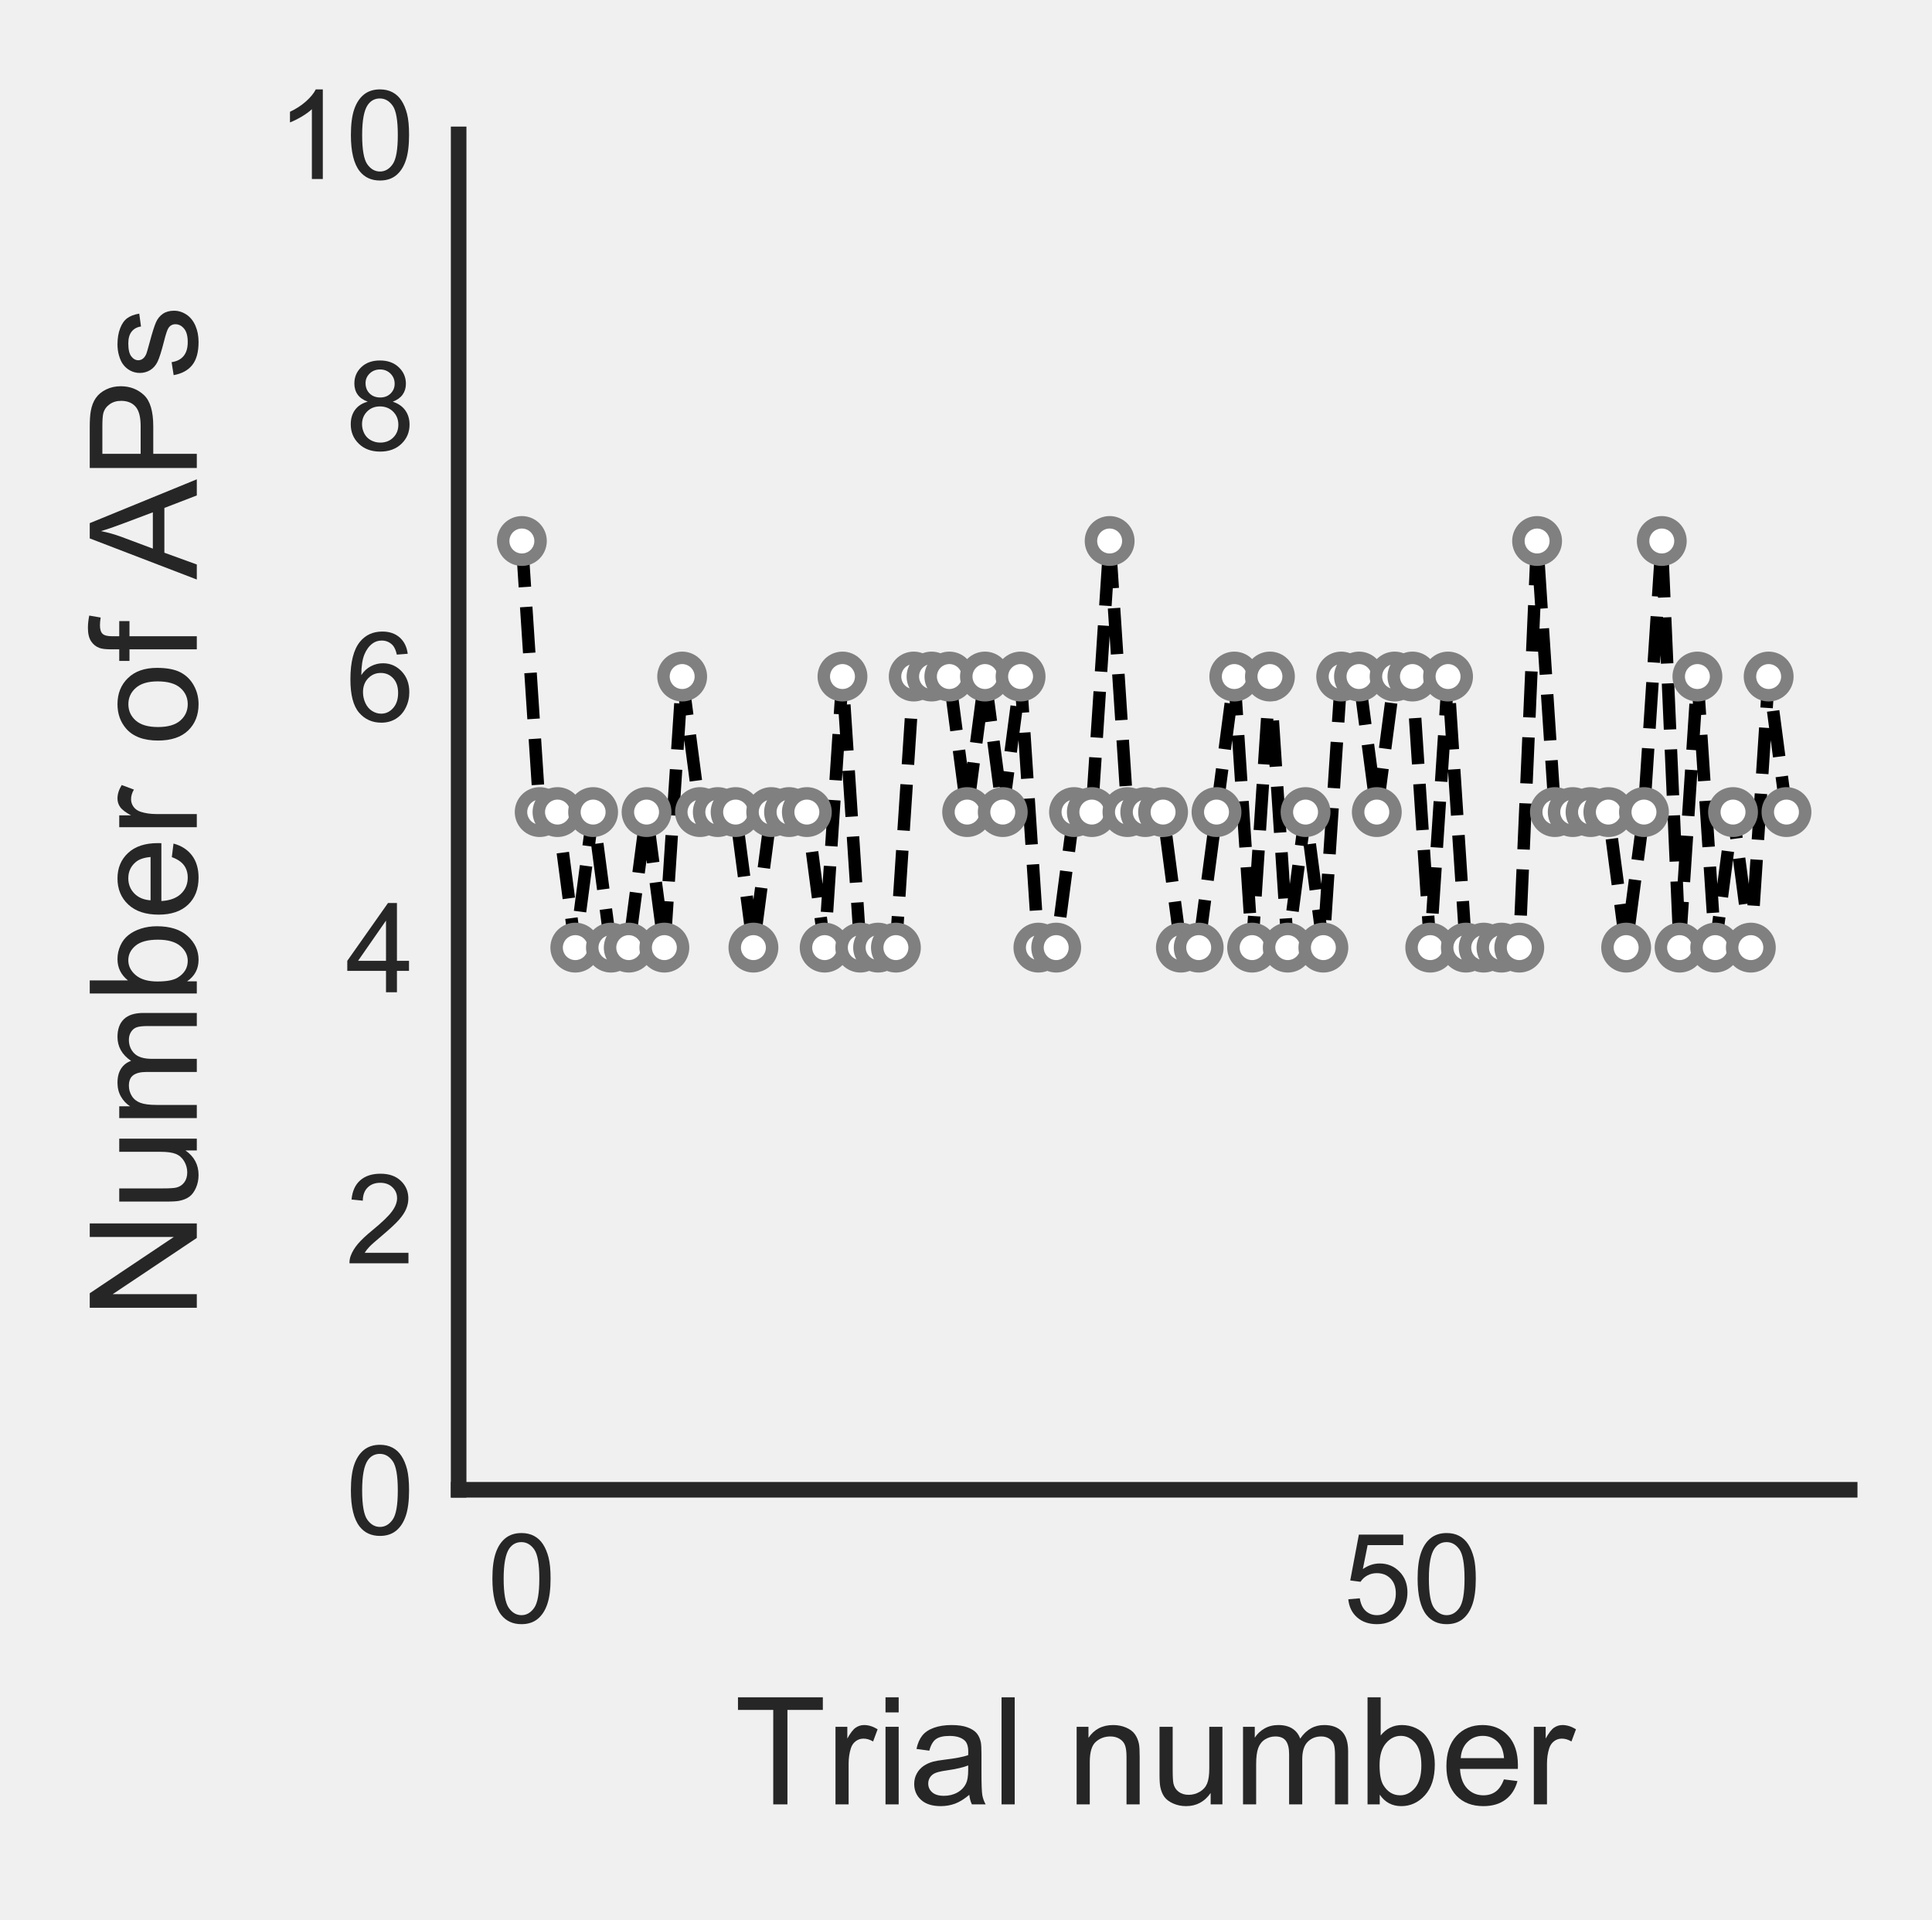
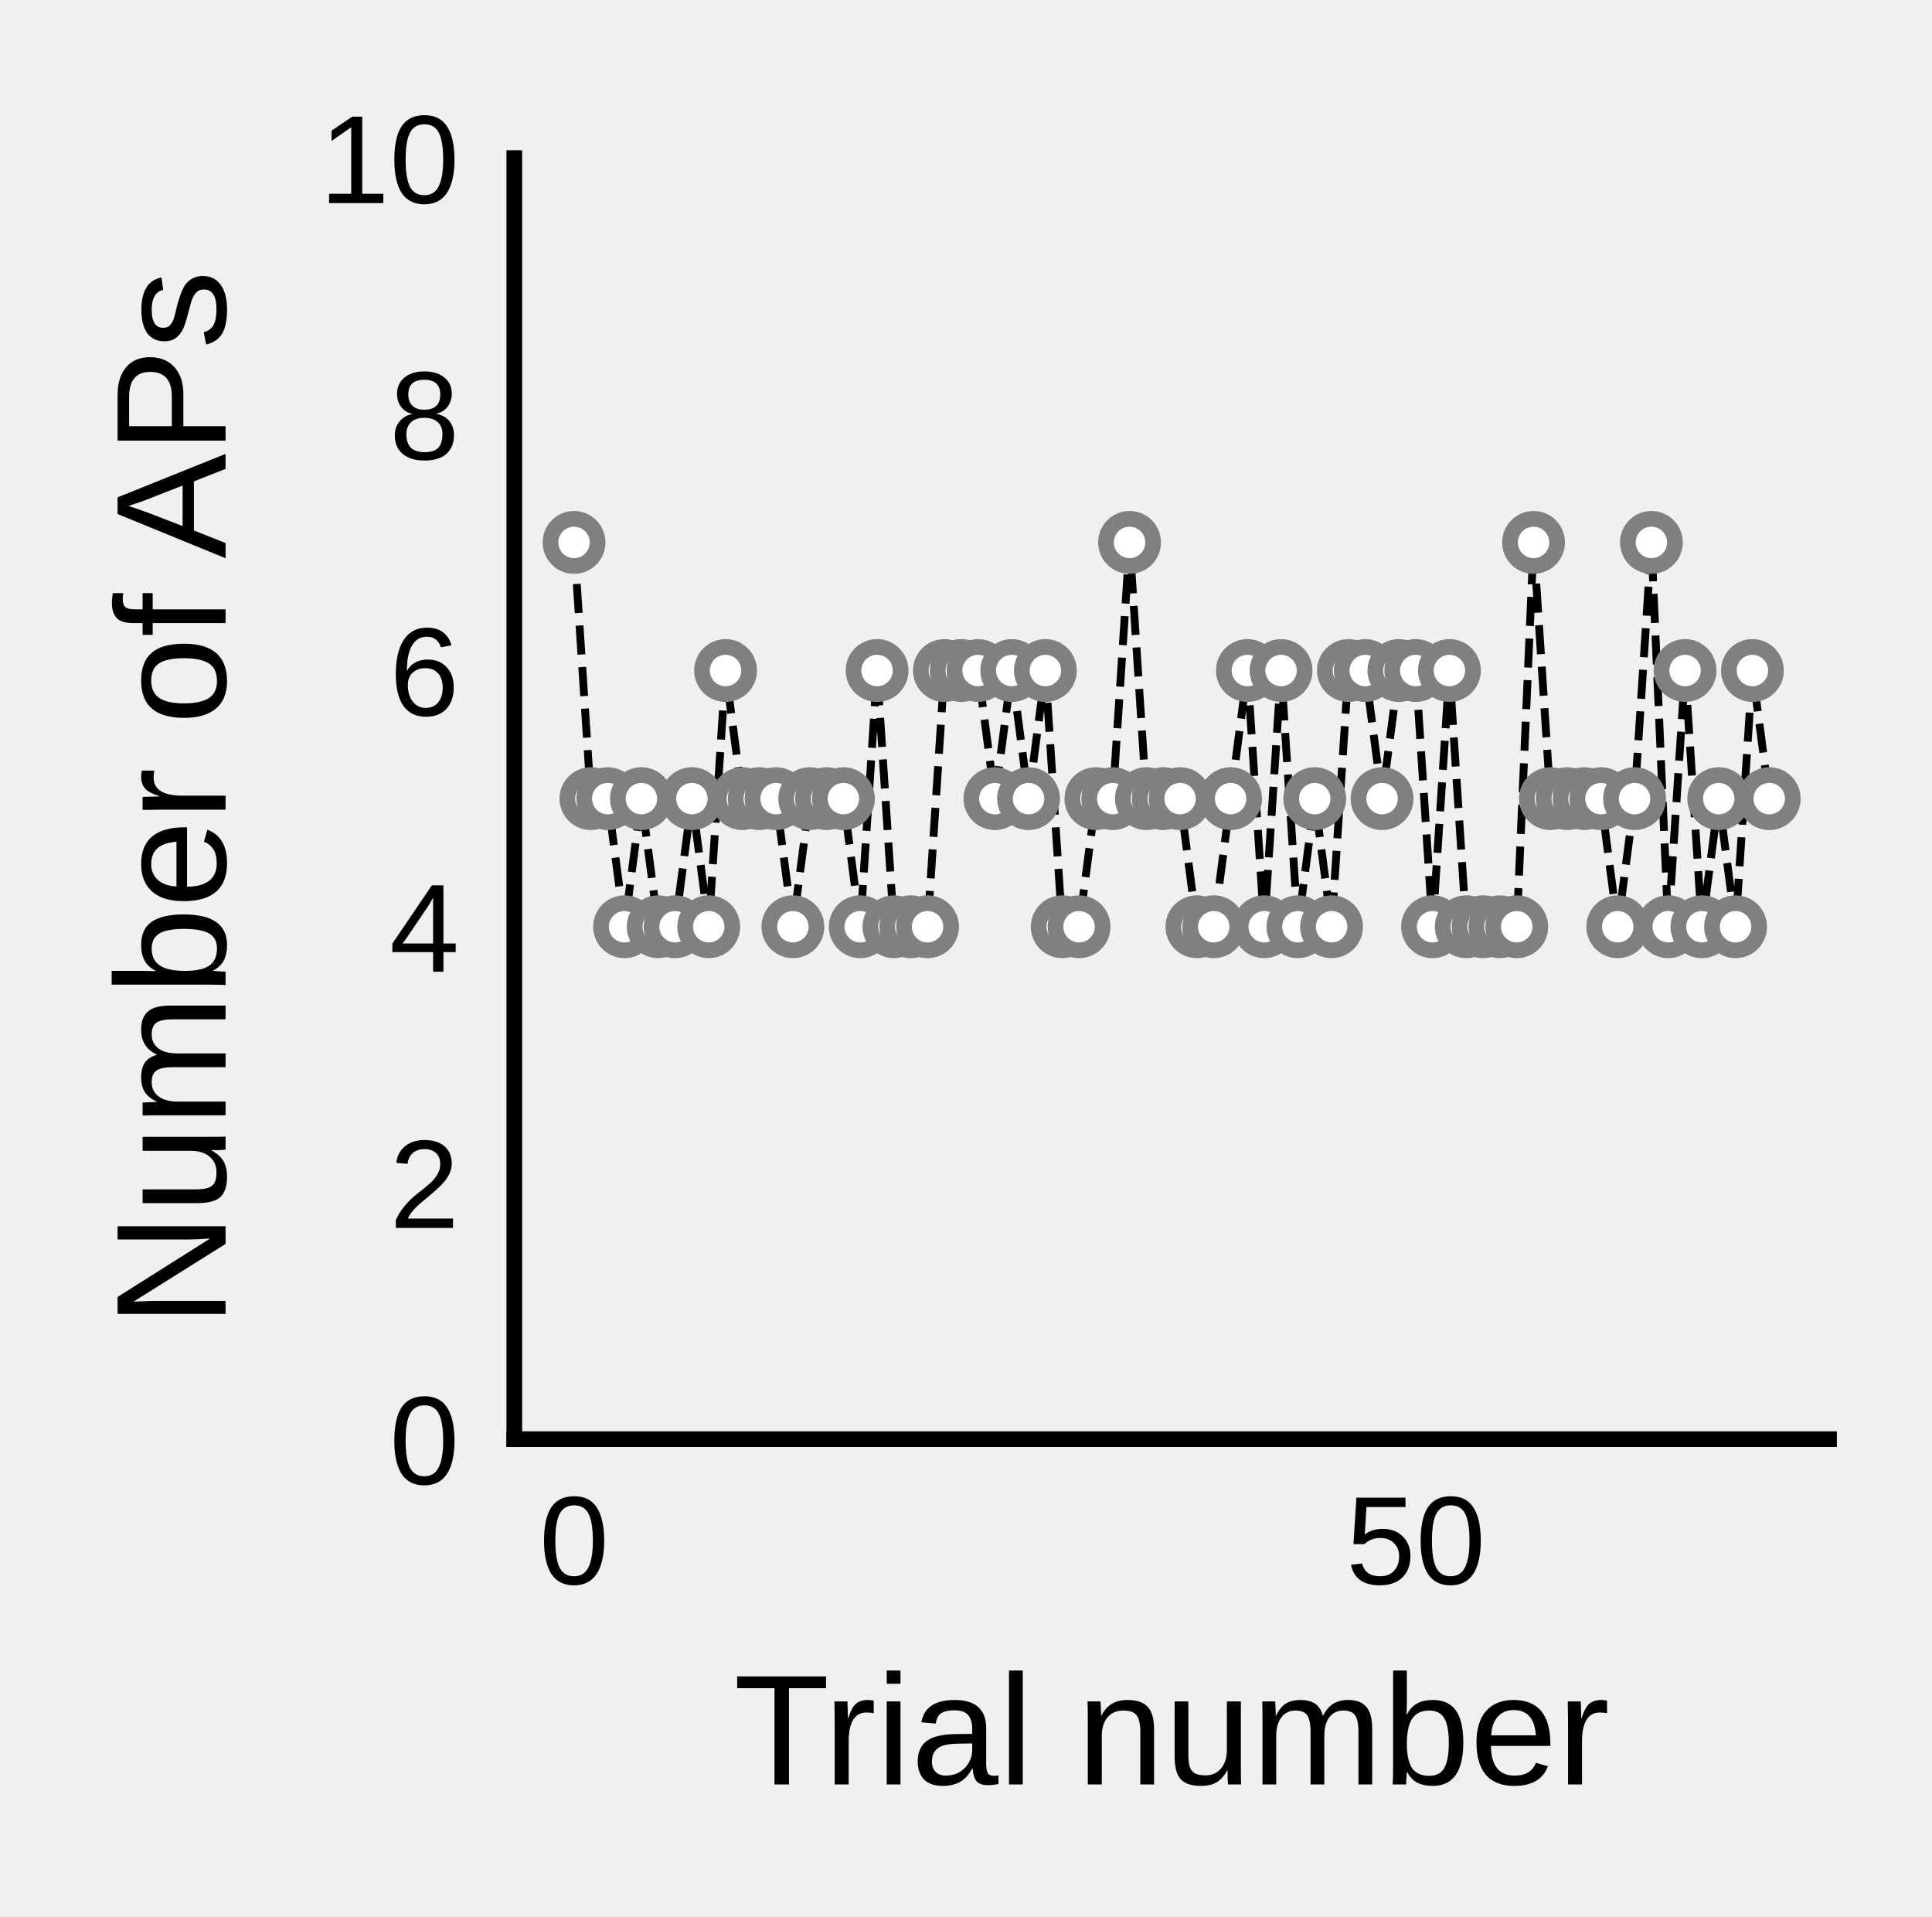
- <svg xmlns="http://www.w3.org/2000/svg" xmlns:xlink="http://www.w3.org/1999/xlink" height="154pt" version="1.1" viewBox="0 0 155 154" width="155pt">
+ <svg xmlns="http://www.w3.org/2000/svg" xmlns:xlink="http://www.w3.org/1999/xlink" height="122pt" version="1.1" viewBox="0 0 123 122" width="123pt">
  <defs>
    <style type="text/css">
*{stroke-linecap:butt;stroke-linejoin:round;}
  </style>
  </defs>
  <g id="figure_1">
    <g id="patch_1">
-       <path d="M 0 154.319  L 155.596 154.319  L 155.596 0  L 0 0  z " style="fill:none;opacity:0;" />
+       <path d="M 0 122.765  L 123.643 122.765  L 123.643 -0  L 0 -0  z " style="fill:none;opacity:0;" />
    </g>
    <g id="axes_1">
      <g id="patch_2">
-         <path d="M 36.796 119.499  L 148.396 119.499  L 148.396 10.779  L 36.796 10.779  z " style="fill:none;" />
+         <path d="M 32.743 91.603  L 116.443 91.603  L 116.443 10.063  L 32.743 10.063  z " style="fill:none;" />
      </g>
      <g id="line2d_1">
-         <path clip-path="url(#pc501558c58)" d="M 41.869 43.395  L 43.298 65.139  L 44.727 65.139  L 46.156 76.011  L 47.585 65.139  L 49.014 76.011  L 50.443 76.011  L 51.872 65.139  L 53.3 76.011  L 54.729 54.267  L 56.158 65.139  L 57.587 65.139  L 59.016 65.139  L 60.445 76.011  L 61.874 65.139  L 63.303 65.139  L 64.732 65.139  L 66.161 76.011  L 67.59 54.267  L 69.019 76.011  L 70.448 76.011  L 71.877 76.011  L 73.306 54.267  L 74.735 54.267  L 76.163 54.267  L 77.592 65.139  L 79.021 54.267  L 80.45 65.139  L 81.879 54.267  L 83.308 76.011  L 84.737 76.011  L 86.166 65.139  L 87.595 65.139  L 89.024 43.395  L 90.453 65.139  L 91.882 65.139  L 93.311 65.139  L 94.74 76.011  L 96.169 76.011  L 97.598 65.139  L 99.026 54.267  L 100.455 76.011  L 101.884 54.267  L 103.313 76.011  L 104.742 65.139  L 106.171 76.011  L 107.6 54.267  L 109.029 54.267  L 110.458 65.139  L 111.887 54.267  L 113.316 54.267  L 114.745 76.011  L 116.174 54.267  L 117.603 76.011  L 119.032 76.011  L 120.461 76.011  L 121.889 76.011  L 123.318 43.395  L 124.747 65.139  L 126.176 65.139  L 127.605 65.139  L 129.034 65.139  L 130.463 76.011  L 131.892 65.139  L 133.321 43.395  L 134.75 76.011  L 136.179 54.267  L 137.608 76.011  L 139.037 65.139  L 140.466 76.011  L 141.895 54.267  L 143.324 65.139  " style="fill:none;stroke:#000000;stroke-dasharray:3.7,1.6;stroke-dashoffset:0;" />
+         <path clip-path="url(#p0c83a71953)" d="M 36.547 34.525  L 37.619 50.833  L 38.691 50.833  L 39.762 58.987  L 40.834 50.833  L 41.906 58.987  L 42.978 58.987  L 44.049 50.833  L 45.121 58.987  L 46.193 42.679  L 47.264 50.833  L 48.336 50.833  L 49.408 50.833  L 50.479 58.987  L 51.551 50.833  L 52.623 50.833  L 53.695 50.833  L 54.766 58.987  L 55.838 42.679  L 56.91 58.987  L 57.981 58.987  L 59.053 58.987  L 60.125 42.679  L 61.197 42.679  L 62.268 42.679  L 63.34 50.833  L 64.412 42.679  L 65.483 50.833  L 66.555 42.679  L 67.627 58.987  L 68.698 58.987  L 69.77 50.833  L 70.842 50.833  L 71.914 34.525  L 72.985 50.833  L 74.057 50.833  L 75.129 50.833  L 76.2 58.987  L 77.272 58.987  L 78.344 50.833  L 79.415 42.679  L 80.487 58.987  L 81.559 42.679  L 82.631 58.987  L 83.702 50.833  L 84.774 58.987  L 85.846 42.679  L 86.917 42.679  L 87.989 50.833  L 89.061 42.679  L 90.133 42.679  L 91.204 58.987  L 92.276 42.679  L 93.348 58.987  L 94.419 58.987  L 95.491 58.987  L 96.563 58.987  L 97.634 34.525  L 98.706 50.833  L 99.778 50.833  L 100.85 50.833  L 101.921 50.833  L 102.993 58.987  L 104.065 50.833  L 105.136 34.525  L 106.208 58.987  L 107.28 42.679  L 108.351 58.987  L 109.423 50.833  L 110.495 58.987  L 111.567 42.679  L 112.638 50.833  " style="fill:none;stroke:#000000;stroke-dasharray:1.85,0.8;stroke-dashoffset:0;stroke-width:0.5;" />
        <defs>
-           <path d="M 0 1.5  C 0.398 1.5 0.779 1.342 1.061 1.061  C 1.342 0.779 1.5 0.398 1.5 0  C 1.5 -0.398 1.342 -0.779 1.061 -1.061  C 0.779 -1.342 0.398 -1.5 0 -1.5  C -0.398 -1.5 -0.779 -1.342 -1.061 -1.061  C -1.342 -0.779 -1.5 -0.398 -1.5 0  C -1.5 0.398 -1.342 0.779 -1.061 1.061  C -0.779 1.342 -0.398 1.5 0 1.5  z " id="m0f2d82fd64" style="stroke:#808080;" />
+           <path d="M 0 1.5  C 0.398 1.5 0.779 1.342 1.061 1.061  C 1.342 0.779 1.5 0.398 1.5 0  C 1.5 -0.398 1.342 -0.779 1.061 -1.061  C 0.779 -1.342 0.398 -1.5 0 -1.5  C -0.398 -1.5 -0.779 -1.342 -1.061 -1.061  C -1.342 -0.779 -1.5 -0.398 -1.5 0  C -1.5 0.398 -1.342 0.779 -1.061 1.061  C -0.779 1.342 -0.398 1.5 0 1.5  z " id="mb0e7022b6a" style="stroke:#808080;" />
        </defs>
-         <g clip-path="url(#pc501558c58)">
-           <use style="fill:#ffffff;stroke:#808080;" x="41.869" xlink:href="#m0f2d82fd64" y="43.395" />
-           <use style="fill:#ffffff;stroke:#808080;" x="43.298" xlink:href="#m0f2d82fd64" y="65.139" />
-           <use style="fill:#ffffff;stroke:#808080;" x="44.727" xlink:href="#m0f2d82fd64" y="65.139" />
-           <use style="fill:#ffffff;stroke:#808080;" x="46.156" xlink:href="#m0f2d82fd64" y="76.011" />
-           <use style="fill:#ffffff;stroke:#808080;" x="47.585" xlink:href="#m0f2d82fd64" y="65.139" />
-           <use style="fill:#ffffff;stroke:#808080;" x="49.014" xlink:href="#m0f2d82fd64" y="76.011" />
-           <use style="fill:#ffffff;stroke:#808080;" x="50.443" xlink:href="#m0f2d82fd64" y="76.011" />
-           <use style="fill:#ffffff;stroke:#808080;" x="51.872" xlink:href="#m0f2d82fd64" y="65.139" />
-           <use style="fill:#ffffff;stroke:#808080;" x="53.3" xlink:href="#m0f2d82fd64" y="76.011" />
-           <use style="fill:#ffffff;stroke:#808080;" x="54.729" xlink:href="#m0f2d82fd64" y="54.267" />
-           <use style="fill:#ffffff;stroke:#808080;" x="56.158" xlink:href="#m0f2d82fd64" y="65.139" />
-           <use style="fill:#ffffff;stroke:#808080;" x="57.587" xlink:href="#m0f2d82fd64" y="65.139" />
-           <use style="fill:#ffffff;stroke:#808080;" x="59.016" xlink:href="#m0f2d82fd64" y="65.139" />
-           <use style="fill:#ffffff;stroke:#808080;" x="60.445" xlink:href="#m0f2d82fd64" y="76.011" />
-           <use style="fill:#ffffff;stroke:#808080;" x="61.874" xlink:href="#m0f2d82fd64" y="65.139" />
-           <use style="fill:#ffffff;stroke:#808080;" x="63.303" xlink:href="#m0f2d82fd64" y="65.139" />
-           <use style="fill:#ffffff;stroke:#808080;" x="64.732" xlink:href="#m0f2d82fd64" y="65.139" />
-           <use style="fill:#ffffff;stroke:#808080;" x="66.161" xlink:href="#m0f2d82fd64" y="76.011" />
-           <use style="fill:#ffffff;stroke:#808080;" x="67.59" xlink:href="#m0f2d82fd64" y="54.267" />
-           <use style="fill:#ffffff;stroke:#808080;" x="69.019" xlink:href="#m0f2d82fd64" y="76.011" />
-           <use style="fill:#ffffff;stroke:#808080;" x="70.448" xlink:href="#m0f2d82fd64" y="76.011" />
-           <use style="fill:#ffffff;stroke:#808080;" x="71.877" xlink:href="#m0f2d82fd64" y="76.011" />
-           <use style="fill:#ffffff;stroke:#808080;" x="73.306" xlink:href="#m0f2d82fd64" y="54.267" />
-           <use style="fill:#ffffff;stroke:#808080;" x="74.735" xlink:href="#m0f2d82fd64" y="54.267" />
-           <use style="fill:#ffffff;stroke:#808080;" x="76.163" xlink:href="#m0f2d82fd64" y="54.267" />
-           <use style="fill:#ffffff;stroke:#808080;" x="77.592" xlink:href="#m0f2d82fd64" y="65.139" />
-           <use style="fill:#ffffff;stroke:#808080;" x="79.021" xlink:href="#m0f2d82fd64" y="54.267" />
-           <use style="fill:#ffffff;stroke:#808080;" x="80.45" xlink:href="#m0f2d82fd64" y="65.139" />
-           <use style="fill:#ffffff;stroke:#808080;" x="81.879" xlink:href="#m0f2d82fd64" y="54.267" />
-           <use style="fill:#ffffff;stroke:#808080;" x="83.308" xlink:href="#m0f2d82fd64" y="76.011" />
-           <use style="fill:#ffffff;stroke:#808080;" x="84.737" xlink:href="#m0f2d82fd64" y="76.011" />
-           <use style="fill:#ffffff;stroke:#808080;" x="86.166" xlink:href="#m0f2d82fd64" y="65.139" />
-           <use style="fill:#ffffff;stroke:#808080;" x="87.595" xlink:href="#m0f2d82fd64" y="65.139" />
-           <use style="fill:#ffffff;stroke:#808080;" x="89.024" xlink:href="#m0f2d82fd64" y="43.395" />
-           <use style="fill:#ffffff;stroke:#808080;" x="90.453" xlink:href="#m0f2d82fd64" y="65.139" />
-           <use style="fill:#ffffff;stroke:#808080;" x="91.882" xlink:href="#m0f2d82fd64" y="65.139" />
-           <use style="fill:#ffffff;stroke:#808080;" x="93.311" xlink:href="#m0f2d82fd64" y="65.139" />
-           <use style="fill:#ffffff;stroke:#808080;" x="94.74" xlink:href="#m0f2d82fd64" y="76.011" />
-           <use style="fill:#ffffff;stroke:#808080;" x="96.169" xlink:href="#m0f2d82fd64" y="76.011" />
-           <use style="fill:#ffffff;stroke:#808080;" x="97.598" xlink:href="#m0f2d82fd64" y="65.139" />
-           <use style="fill:#ffffff;stroke:#808080;" x="99.026" xlink:href="#m0f2d82fd64" y="54.267" />
-           <use style="fill:#ffffff;stroke:#808080;" x="100.455" xlink:href="#m0f2d82fd64" y="76.011" />
-           <use style="fill:#ffffff;stroke:#808080;" x="101.884" xlink:href="#m0f2d82fd64" y="54.267" />
-           <use style="fill:#ffffff;stroke:#808080;" x="103.313" xlink:href="#m0f2d82fd64" y="76.011" />
-           <use style="fill:#ffffff;stroke:#808080;" x="104.742" xlink:href="#m0f2d82fd64" y="65.139" />
-           <use style="fill:#ffffff;stroke:#808080;" x="106.171" xlink:href="#m0f2d82fd64" y="76.011" />
-           <use style="fill:#ffffff;stroke:#808080;" x="107.6" xlink:href="#m0f2d82fd64" y="54.267" />
-           <use style="fill:#ffffff;stroke:#808080;" x="109.029" xlink:href="#m0f2d82fd64" y="54.267" />
-           <use style="fill:#ffffff;stroke:#808080;" x="110.458" xlink:href="#m0f2d82fd64" y="65.139" />
-           <use style="fill:#ffffff;stroke:#808080;" x="111.887" xlink:href="#m0f2d82fd64" y="54.267" />
-           <use style="fill:#ffffff;stroke:#808080;" x="113.316" xlink:href="#m0f2d82fd64" y="54.267" />
-           <use style="fill:#ffffff;stroke:#808080;" x="114.745" xlink:href="#m0f2d82fd64" y="76.011" />
-           <use style="fill:#ffffff;stroke:#808080;" x="116.174" xlink:href="#m0f2d82fd64" y="54.267" />
-           <use style="fill:#ffffff;stroke:#808080;" x="117.603" xlink:href="#m0f2d82fd64" y="76.011" />
-           <use style="fill:#ffffff;stroke:#808080;" x="119.032" xlink:href="#m0f2d82fd64" y="76.011" />
-           <use style="fill:#ffffff;stroke:#808080;" x="120.461" xlink:href="#m0f2d82fd64" y="76.011" />
-           <use style="fill:#ffffff;stroke:#808080;" x="121.889" xlink:href="#m0f2d82fd64" y="76.011" />
-           <use style="fill:#ffffff;stroke:#808080;" x="123.318" xlink:href="#m0f2d82fd64" y="43.395" />
-           <use style="fill:#ffffff;stroke:#808080;" x="124.747" xlink:href="#m0f2d82fd64" y="65.139" />
-           <use style="fill:#ffffff;stroke:#808080;" x="126.176" xlink:href="#m0f2d82fd64" y="65.139" />
-           <use style="fill:#ffffff;stroke:#808080;" x="127.605" xlink:href="#m0f2d82fd64" y="65.139" />
-           <use style="fill:#ffffff;stroke:#808080;" x="129.034" xlink:href="#m0f2d82fd64" y="65.139" />
-           <use style="fill:#ffffff;stroke:#808080;" x="130.463" xlink:href="#m0f2d82fd64" y="76.011" />
-           <use style="fill:#ffffff;stroke:#808080;" x="131.892" xlink:href="#m0f2d82fd64" y="65.139" />
-           <use style="fill:#ffffff;stroke:#808080;" x="133.321" xlink:href="#m0f2d82fd64" y="43.395" />
-           <use style="fill:#ffffff;stroke:#808080;" x="134.75" xlink:href="#m0f2d82fd64" y="76.011" />
-           <use style="fill:#ffffff;stroke:#808080;" x="136.179" xlink:href="#m0f2d82fd64" y="54.267" />
-           <use style="fill:#ffffff;stroke:#808080;" x="137.608" xlink:href="#m0f2d82fd64" y="76.011" />
-           <use style="fill:#ffffff;stroke:#808080;" x="139.037" xlink:href="#m0f2d82fd64" y="65.139" />
-           <use style="fill:#ffffff;stroke:#808080;" x="140.466" xlink:href="#m0f2d82fd64" y="76.011" />
-           <use style="fill:#ffffff;stroke:#808080;" x="141.895" xlink:href="#m0f2d82fd64" y="54.267" />
-           <use style="fill:#ffffff;stroke:#808080;" x="143.324" xlink:href="#m0f2d82fd64" y="65.139" />
+         <g clip-path="url(#p0c83a71953)">
+           <use style="fill:#ffffff;stroke:#808080;" x="36.547" xlink:href="#mb0e7022b6a" y="34.525" />
+           <use style="fill:#ffffff;stroke:#808080;" x="37.619" xlink:href="#mb0e7022b6a" y="50.833" />
+           <use style="fill:#ffffff;stroke:#808080;" x="38.691" xlink:href="#mb0e7022b6a" y="50.833" />
+           <use style="fill:#ffffff;stroke:#808080;" x="39.762" xlink:href="#mb0e7022b6a" y="58.987" />
+           <use style="fill:#ffffff;stroke:#808080;" x="40.834" xlink:href="#mb0e7022b6a" y="50.833" />
+           <use style="fill:#ffffff;stroke:#808080;" x="41.906" xlink:href="#mb0e7022b6a" y="58.987" />
+           <use style="fill:#ffffff;stroke:#808080;" x="42.978" xlink:href="#mb0e7022b6a" y="58.987" />
+           <use style="fill:#ffffff;stroke:#808080;" x="44.049" xlink:href="#mb0e7022b6a" y="50.833" />
+           <use style="fill:#ffffff;stroke:#808080;" x="45.121" xlink:href="#mb0e7022b6a" y="58.987" />
+           <use style="fill:#ffffff;stroke:#808080;" x="46.193" xlink:href="#mb0e7022b6a" y="42.679" />
+           <use style="fill:#ffffff;stroke:#808080;" x="47.264" xlink:href="#mb0e7022b6a" y="50.833" />
+           <use style="fill:#ffffff;stroke:#808080;" x="48.336" xlink:href="#mb0e7022b6a" y="50.833" />
+           <use style="fill:#ffffff;stroke:#808080;" x="49.408" xlink:href="#mb0e7022b6a" y="50.833" />
+           <use style="fill:#ffffff;stroke:#808080;" x="50.479" xlink:href="#mb0e7022b6a" y="58.987" />
+           <use style="fill:#ffffff;stroke:#808080;" x="51.551" xlink:href="#mb0e7022b6a" y="50.833" />
+           <use style="fill:#ffffff;stroke:#808080;" x="52.623" xlink:href="#mb0e7022b6a" y="50.833" />
+           <use style="fill:#ffffff;stroke:#808080;" x="53.695" xlink:href="#mb0e7022b6a" y="50.833" />
+           <use style="fill:#ffffff;stroke:#808080;" x="54.766" xlink:href="#mb0e7022b6a" y="58.987" />
+           <use style="fill:#ffffff;stroke:#808080;" x="55.838" xlink:href="#mb0e7022b6a" y="42.679" />
+           <use style="fill:#ffffff;stroke:#808080;" x="56.91" xlink:href="#mb0e7022b6a" y="58.987" />
+           <use style="fill:#ffffff;stroke:#808080;" x="57.981" xlink:href="#mb0e7022b6a" y="58.987" />
+           <use style="fill:#ffffff;stroke:#808080;" x="59.053" xlink:href="#mb0e7022b6a" y="58.987" />
+           <use style="fill:#ffffff;stroke:#808080;" x="60.125" xlink:href="#mb0e7022b6a" y="42.679" />
+           <use style="fill:#ffffff;stroke:#808080;" x="61.197" xlink:href="#mb0e7022b6a" y="42.679" />
+           <use style="fill:#ffffff;stroke:#808080;" x="62.268" xlink:href="#mb0e7022b6a" y="42.679" />
+           <use style="fill:#ffffff;stroke:#808080;" x="63.34" xlink:href="#mb0e7022b6a" y="50.833" />
+           <use style="fill:#ffffff;stroke:#808080;" x="64.412" xlink:href="#mb0e7022b6a" y="42.679" />
+           <use style="fill:#ffffff;stroke:#808080;" x="65.483" xlink:href="#mb0e7022b6a" y="50.833" />
+           <use style="fill:#ffffff;stroke:#808080;" x="66.555" xlink:href="#mb0e7022b6a" y="42.679" />
+           <use style="fill:#ffffff;stroke:#808080;" x="67.627" xlink:href="#mb0e7022b6a" y="58.987" />
+           <use style="fill:#ffffff;stroke:#808080;" x="68.698" xlink:href="#mb0e7022b6a" y="58.987" />
+           <use style="fill:#ffffff;stroke:#808080;" x="69.77" xlink:href="#mb0e7022b6a" y="50.833" />
+           <use style="fill:#ffffff;stroke:#808080;" x="70.842" xlink:href="#mb0e7022b6a" y="50.833" />
+           <use style="fill:#ffffff;stroke:#808080;" x="71.914" xlink:href="#mb0e7022b6a" y="34.525" />
+           <use style="fill:#ffffff;stroke:#808080;" x="72.985" xlink:href="#mb0e7022b6a" y="50.833" />
+           <use style="fill:#ffffff;stroke:#808080;" x="74.057" xlink:href="#mb0e7022b6a" y="50.833" />
+           <use style="fill:#ffffff;stroke:#808080;" x="75.129" xlink:href="#mb0e7022b6a" y="50.833" />
+           <use style="fill:#ffffff;stroke:#808080;" x="76.2" xlink:href="#mb0e7022b6a" y="58.987" />
+           <use style="fill:#ffffff;stroke:#808080;" x="77.272" xlink:href="#mb0e7022b6a" y="58.987" />
+           <use style="fill:#ffffff;stroke:#808080;" x="78.344" xlink:href="#mb0e7022b6a" y="50.833" />
+           <use style="fill:#ffffff;stroke:#808080;" x="79.415" xlink:href="#mb0e7022b6a" y="42.679" />
+           <use style="fill:#ffffff;stroke:#808080;" x="80.487" xlink:href="#mb0e7022b6a" y="58.987" />
+           <use style="fill:#ffffff;stroke:#808080;" x="81.559" xlink:href="#mb0e7022b6a" y="42.679" />
+           <use style="fill:#ffffff;stroke:#808080;" x="82.631" xlink:href="#mb0e7022b6a" y="58.987" />
+           <use style="fill:#ffffff;stroke:#808080;" x="83.702" xlink:href="#mb0e7022b6a" y="50.833" />
+           <use style="fill:#ffffff;stroke:#808080;" x="84.774" xlink:href="#mb0e7022b6a" y="58.987" />
+           <use style="fill:#ffffff;stroke:#808080;" x="85.846" xlink:href="#mb0e7022b6a" y="42.679" />
+           <use style="fill:#ffffff;stroke:#808080;" x="86.917" xlink:href="#mb0e7022b6a" y="42.679" />
+           <use style="fill:#ffffff;stroke:#808080;" x="87.989" xlink:href="#mb0e7022b6a" y="50.833" />
+           <use style="fill:#ffffff;stroke:#808080;" x="89.061" xlink:href="#mb0e7022b6a" y="42.679" />
+           <use style="fill:#ffffff;stroke:#808080;" x="90.133" xlink:href="#mb0e7022b6a" y="42.679" />
+           <use style="fill:#ffffff;stroke:#808080;" x="91.204" xlink:href="#mb0e7022b6a" y="58.987" />
+           <use style="fill:#ffffff;stroke:#808080;" x="92.276" xlink:href="#mb0e7022b6a" y="42.679" />
+           <use style="fill:#ffffff;stroke:#808080;" x="93.348" xlink:href="#mb0e7022b6a" y="58.987" />
+           <use style="fill:#ffffff;stroke:#808080;" x="94.419" xlink:href="#mb0e7022b6a" y="58.987" />
+           <use style="fill:#ffffff;stroke:#808080;" x="95.491" xlink:href="#mb0e7022b6a" y="58.987" />
+           <use style="fill:#ffffff;stroke:#808080;" x="96.563" xlink:href="#mb0e7022b6a" y="58.987" />
+           <use style="fill:#ffffff;stroke:#808080;" x="97.634" xlink:href="#mb0e7022b6a" y="34.525" />
+           <use style="fill:#ffffff;stroke:#808080;" x="98.706" xlink:href="#mb0e7022b6a" y="50.833" />
+           <use style="fill:#ffffff;stroke:#808080;" x="99.778" xlink:href="#mb0e7022b6a" y="50.833" />
+           <use style="fill:#ffffff;stroke:#808080;" x="100.85" xlink:href="#mb0e7022b6a" y="50.833" />
+           <use style="fill:#ffffff;stroke:#808080;" x="101.921" xlink:href="#mb0e7022b6a" y="50.833" />
+           <use style="fill:#ffffff;stroke:#808080;" x="102.993" xlink:href="#mb0e7022b6a" y="58.987" />
+           <use style="fill:#ffffff;stroke:#808080;" x="104.065" xlink:href="#mb0e7022b6a" y="50.833" />
+           <use style="fill:#ffffff;stroke:#808080;" x="105.136" xlink:href="#mb0e7022b6a" y="34.525" />
+           <use style="fill:#ffffff;stroke:#808080;" x="106.208" xlink:href="#mb0e7022b6a" y="58.987" />
+           <use style="fill:#ffffff;stroke:#808080;" x="107.28" xlink:href="#mb0e7022b6a" y="42.679" />
+           <use style="fill:#ffffff;stroke:#808080;" x="108.351" xlink:href="#mb0e7022b6a" y="58.987" />
+           <use style="fill:#ffffff;stroke:#808080;" x="109.423" xlink:href="#mb0e7022b6a" y="50.833" />
+           <use style="fill:#ffffff;stroke:#808080;" x="110.495" xlink:href="#mb0e7022b6a" y="58.987" />
+           <use style="fill:#ffffff;stroke:#808080;" x="111.567" xlink:href="#mb0e7022b6a" y="42.679" />
+           <use style="fill:#ffffff;stroke:#808080;" x="112.638" xlink:href="#mb0e7022b6a" y="50.833" />
        </g>
      </g>
      <g id="patch_3">
-         <path d="M 36.796 119.499  L 36.796 10.779  " style="fill:none;stroke:#262626;stroke-linecap:square;stroke-linejoin:miter;stroke-width:1.25;" />
+         <path d="M 32.743 91.603  L 32.743 10.063  " style="fill:none;stroke:#000000;stroke-linecap:square;stroke-linejoin:miter;" />
      </g>
      <g id="patch_4">
-         <path d="M 36.796 119.499  L 148.396 119.499  " style="fill:none;stroke:#262626;stroke-linecap:square;stroke-linejoin:miter;stroke-width:1.25;" />
+         <path d="M 32.743 91.603  L 116.443 91.603  " style="fill:none;stroke:#000000;stroke-linecap:square;stroke-linejoin:miter;" />
      </g>
      <g id="matplotlib.axis_1">
        <g id="xtick_1">
          <g id="line2d_2" />
          <g id="text_1">
-             <defs>
-               <path d="M 4.156 35.297  Q 4.156 48 6.766 55.734  Q 9.375 63.484 14.516 67.672  Q 19.672 71.875 27.484 71.875  Q 33.25 71.875 37.594 69.547  Q 41.938 67.234 44.766 62.859  Q 47.609 58.5 49.219 52.219  Q 50.828 45.953 50.828 35.297  Q 50.828 22.703 48.234 14.969  Q 45.656 7.234 40.5 3  Q 35.359 -1.219 27.484 -1.219  Q 17.141 -1.219 11.234 6.203  Q 4.156 15.141 4.156 35.297  z M 13.188 35.297  Q 13.188 17.672 17.312 11.828  Q 21.438 6 27.484 6  Q 33.547 6 37.672 11.859  Q 41.797 17.719 41.797 35.297  Q 41.797 52.984 37.672 58.781  Q 33.547 64.594 27.391 64.594  Q 21.344 64.594 17.719 59.469  Q 13.188 52.938 13.188 35.297  z " id="ArialMT-30" />
-             </defs>
-             <g style="fill:#262626;" transform="translate(39.08851 130.1567)scale(0.1 -0.1)">
-               <use xlink:href="#ArialMT-30" />
-             </g>
+             <text style="font-family:Arial;font-size:8px;font-style:normal;font-weight:400;text-anchor:middle;" transform="rotate(-0, 36.54736, 100.8294)" x="36.547" y="100.829">0</text>
          </g>
        </g>
        <g id="xtick_2">
          <g id="line2d_3" />
          <g id="text_2">
-             <defs>
-               <path d="M 4.156 18.75  L 13.375 19.531  Q 14.406 12.797 18.141 9.391  Q 21.875 6 27.156 6  Q 33.5 6 37.891 10.781  Q 42.281 15.578 42.281 23.484  Q 42.281 31 38.062 35.344  Q 33.844 39.703 27 39.703  Q 22.75 39.703 19.328 37.766  Q 15.922 35.844 13.969 32.766  L 5.719 33.844  L 12.641 70.609  L 48.25 70.609  L 48.25 62.203  L 19.672 62.203  L 15.828 42.969  Q 22.266 47.469 29.344 47.469  Q 38.719 47.469 45.156 40.969  Q 51.609 34.469 51.609 24.266  Q 51.609 14.547 45.953 7.469  Q 39.062 -1.219 27.156 -1.219  Q 17.391 -1.219 11.203 4.25  Q 5.031 9.719 4.156 18.75  z " id="ArialMT-35" />
-             </defs>
-             <g style="fill:#262626;" transform="translate(107.7549 130.1567)scale(0.1 -0.1)">
-               <use xlink:href="#ArialMT-35" />
-               <use x="55.615" xlink:href="#ArialMT-30" />
-             </g>
+             <text style="font-family:Arial;font-size:8px;font-style:normal;font-weight:400;text-anchor:middle;" transform="rotate(-0, 90.1325, 100.8294)" x="90.133" y="100.829">50</text>
          </g>
        </g>
        <g id="text_3">
-           <defs>
-             <path d="M 25.922 0  L 25.922 63.141  L 2.344 63.141  L 2.344 71.578  L 59.078 71.578  L 59.078 63.141  L 35.406 63.141  L 35.406 0  z " id="ArialMT-54" />
-             <path d="M 6.5 0  L 6.5 51.859  L 14.406 51.859  L 14.406 44  Q 17.438 49.516 20 51.266  Q 22.562 53.031 25.641 53.031  Q 30.078 53.031 34.672 50.203  L 31.641 42.047  Q 28.422 43.953 25.203 43.953  Q 22.312 43.953 20.016 42.219  Q 17.719 40.484 16.75 37.406  Q 15.281 32.719 15.281 27.156  L 15.281 0  z " id="ArialMT-72" />
-             <path d="M 6.641 61.469  L 6.641 71.578  L 15.438 71.578  L 15.438 61.469  z M 6.641 0  L 6.641 51.859  L 15.438 51.859  L 15.438 0  z " id="ArialMT-69" />
-             <path d="M 40.438 6.391  Q 35.547 2.25 31.031 0.531  Q 26.516 -1.172 21.344 -1.172  Q 12.797 -1.172 8.203 3  Q 3.609 7.172 3.609 13.672  Q 3.609 17.484 5.344 20.625  Q 7.078 23.781 9.891 25.688  Q 12.703 27.594 16.219 28.562  Q 18.797 29.25 24.031 29.891  Q 34.672 31.156 39.703 32.906  Q 39.75 34.719 39.75 35.203  Q 39.75 40.578 37.25 42.781  Q 33.891 45.75 27.25 45.75  Q 21.047 45.75 18.094 43.578  Q 15.141 41.406 13.719 35.891  L 5.125 37.062  Q 6.297 42.578 8.984 45.969  Q 11.672 49.359 16.75 51.188  Q 21.828 53.031 28.516 53.031  Q 35.156 53.031 39.297 51.469  Q 43.453 49.906 45.406 47.531  Q 47.359 45.172 48.141 41.547  Q 48.578 39.312 48.578 33.453  L 48.578 21.734  Q 48.578 9.469 49.141 6.219  Q 49.703 2.984 51.375 0  L 42.188 0  Q 40.828 2.734 40.438 6.391  z M 39.703 26.031  Q 34.906 24.078 25.344 22.703  Q 19.922 21.922 17.672 20.938  Q 15.438 19.969 14.203 18.094  Q 12.984 16.219 12.984 13.922  Q 12.984 10.406 15.641 8.062  Q 18.312 5.719 23.438 5.719  Q 28.516 5.719 32.469 7.938  Q 36.422 10.156 38.281 14.016  Q 39.703 17 39.703 22.797  z " id="ArialMT-61" />
-             <path d="M 6.391 0  L 6.391 71.578  L 15.188 71.578  L 15.188 0  z " id="ArialMT-6c" />
-             <path id="ArialMT-20" />
-             <path d="M 6.594 0  L 6.594 51.859  L 14.5 51.859  L 14.5 44.484  Q 20.219 53.031 31 53.031  Q 35.688 53.031 39.625 51.344  Q 43.562 49.656 45.516 46.922  Q 47.469 44.188 48.25 40.438  Q 48.734 37.984 48.734 31.891  L 48.734 0  L 39.938 0  L 39.938 31.547  Q 39.938 36.922 38.906 39.578  Q 37.891 42.234 35.281 43.812  Q 32.672 45.406 29.156 45.406  Q 23.531 45.406 19.453 41.844  Q 15.375 38.281 15.375 28.328  L 15.375 0  z " id="ArialMT-6e" />
-             <path d="M 40.578 0  L 40.578 7.625  Q 34.516 -1.172 24.125 -1.172  Q 19.531 -1.172 15.547 0.578  Q 11.578 2.344 9.641 5  Q 7.719 7.672 6.938 11.531  Q 6.391 14.109 6.391 19.734  L 6.391 51.859  L 15.188 51.859  L 15.188 23.094  Q 15.188 16.219 15.719 13.812  Q 16.547 10.359 19.234 8.375  Q 21.922 6.391 25.875 6.391  Q 29.828 6.391 33.297 8.422  Q 36.766 10.453 38.203 13.938  Q 39.656 17.438 39.656 24.078  L 39.656 51.859  L 48.438 51.859  L 48.438 0  z " id="ArialMT-75" />
-             <path d="M 6.594 0  L 6.594 51.859  L 14.453 51.859  L 14.453 44.578  Q 16.891 48.391 20.938 50.703  Q 25 53.031 30.172 53.031  Q 35.938 53.031 39.625 50.641  Q 43.312 48.25 44.828 43.953  Q 50.984 53.031 60.844 53.031  Q 68.562 53.031 72.703 48.75  Q 76.859 44.484 76.859 35.594  L 76.859 0  L 68.109 0  L 68.109 32.672  Q 68.109 37.938 67.25 40.25  Q 66.406 42.578 64.156 43.984  Q 61.922 45.406 58.891 45.406  Q 53.422 45.406 49.797 41.766  Q 46.188 38.141 46.188 30.125  L 46.188 0  L 37.406 0  L 37.406 33.688  Q 37.406 39.547 35.25 42.469  Q 33.109 45.406 28.219 45.406  Q 24.516 45.406 21.359 43.453  Q 18.219 41.5 16.797 37.734  Q 15.375 33.984 15.375 26.906  L 15.375 0  z " id="ArialMT-6d" />
-             <path d="M 14.703 0  L 6.547 0  L 6.547 71.578  L 15.328 71.578  L 15.328 46.047  Q 20.906 53.031 29.547 53.031  Q 34.328 53.031 38.594 51.094  Q 42.875 49.172 45.625 45.672  Q 48.391 42.188 49.953 37.25  Q 51.516 32.328 51.516 26.703  Q 51.516 13.375 44.922 6.094  Q 38.328 -1.172 29.109 -1.172  Q 19.922 -1.172 14.703 6.5  z M 14.594 26.312  Q 14.594 17 17.141 12.844  Q 21.297 6.062 28.375 6.062  Q 34.125 6.062 38.328 11.062  Q 42.531 16.062 42.531 25.984  Q 42.531 36.141 38.5 40.969  Q 34.469 45.797 28.766 45.797  Q 23 45.797 18.797 40.797  Q 14.594 35.797 14.594 26.312  z " id="ArialMT-62" />
-             <path d="M 42.094 16.703  L 51.172 15.578  Q 49.031 7.625 43.219 3.219  Q 37.406 -1.172 28.375 -1.172  Q 17 -1.172 10.328 5.828  Q 3.656 12.844 3.656 25.484  Q 3.656 38.578 10.391 45.797  Q 17.141 53.031 27.875 53.031  Q 38.281 53.031 44.875 45.953  Q 51.469 38.875 51.469 26.031  Q 51.469 25.25 51.422 23.688  L 12.75 23.688  Q 13.234 15.141 17.578 10.594  Q 21.922 6.062 28.422 6.062  Q 33.25 6.062 36.672 8.594  Q 40.094 11.141 42.094 16.703  z M 13.234 30.906  L 42.188 30.906  Q 41.609 37.453 38.875 40.719  Q 34.672 45.797 27.984 45.797  Q 21.922 45.797 17.797 41.75  Q 13.672 37.703 13.234 30.906  z " id="ArialMT-65" />
-           </defs>
-           <g style="fill:#262626;" transform="translate(58.925 144.7336)scale(0.12 -0.12)">
-             <use xlink:href="#ArialMT-54" />
-             <use x="61.037" xlink:href="#ArialMT-72" />
-             <use x="94.338" xlink:href="#ArialMT-69" />
-             <use x="116.555" xlink:href="#ArialMT-61" />
-             <use x="172.17" xlink:href="#ArialMT-6c" />
-             <use x="194.387" xlink:href="#ArialMT-20" />
-             <use x="222.17" xlink:href="#ArialMT-6e" />
-             <use x="277.785" xlink:href="#ArialMT-75" />
-             <use x="333.4" xlink:href="#ArialMT-6d" />
-             <use x="416.701" xlink:href="#ArialMT-62" />
-             <use x="472.316" xlink:href="#ArialMT-65" />
-             <use x="527.932" xlink:href="#ArialMT-72" />
-           </g>
+           <text style="font-family:Arial;font-size:10px;font-style:normal;font-weight:400;text-anchor:middle;" transform="rotate(-0, 74.59281, 113.5772)" x="74.593" y="113.577">Trial number</text>
        </g>
      </g>
      <g id="matplotlib.axis_2">
        <g id="ytick_1">
          <g id="line2d_4" />
          <g id="text_4">
-             <g style="fill:#262626;" transform="translate(27.73531 123.0778)scale(0.1 -0.1)">
-               <use xlink:href="#ArialMT-30" />
-             </g>
+             <text style="font-family:Arial;font-size:8px;font-style:normal;font-weight:400;text-anchor:end;" transform="rotate(-0, 29.24281, 94.46625)" x="29.243" y="94.466">0</text>
          </g>
        </g>
        <g id="ytick_2">
          <g id="line2d_5" />
          <g id="text_5">
-             <defs>
-               <path d="M 50.344 8.453  L 50.344 0  L 3.031 0  Q 2.938 3.172 4.047 6.109  Q 5.859 10.938 9.828 15.625  Q 13.812 20.312 21.344 26.469  Q 33.016 36.031 37.109 41.625  Q 41.219 47.219 41.219 52.203  Q 41.219 57.422 37.469 61  Q 33.734 64.594 27.734 64.594  Q 21.391 64.594 17.578 60.781  Q 13.766 56.984 13.719 50.25  L 4.688 51.172  Q 5.609 61.281 11.656 66.578  Q 17.719 71.875 27.938 71.875  Q 38.234 71.875 44.234 66.156  Q 50.25 60.453 50.25 52  Q 50.25 47.703 48.484 43.547  Q 46.734 39.406 42.656 34.812  Q 38.578 30.219 29.109 22.219  Q 21.188 15.578 18.938 13.203  Q 16.703 10.844 15.234 8.453  z " id="ArialMT-32" />
-             </defs>
-             <g style="fill:#262626;" transform="translate(27.73531 101.3338)scale(0.1 -0.1)">
-               <use xlink:href="#ArialMT-32" />
-             </g>
+             <text style="font-family:Arial;font-size:8px;font-style:normal;font-weight:400;text-anchor:end;" transform="rotate(-0, 29.24281, 78.15825)" x="29.243" y="78.158">2</text>
          </g>
        </g>
        <g id="ytick_3">
          <g id="line2d_6" />
          <g id="text_6">
-             <defs>
-               <path d="M 32.328 0  L 32.328 17.141  L 1.266 17.141  L 1.266 25.203  L 33.938 71.578  L 41.109 71.578  L 41.109 25.203  L 50.781 25.203  L 50.781 17.141  L 41.109 17.141  L 41.109 0  z M 32.328 25.203  L 32.328 57.469  L 9.906 25.203  z " id="ArialMT-34" />
-             </defs>
-             <g style="fill:#262626;" transform="translate(27.73531 79.58981)scale(0.1 -0.1)">
-               <use xlink:href="#ArialMT-34" />
-             </g>
+             <text style="font-family:Arial;font-size:8px;font-style:normal;font-weight:400;text-anchor:end;" transform="rotate(-0, 29.24281, 61.85025)" x="29.243" y="61.85">4</text>
          </g>
        </g>
        <g id="ytick_4">
          <g id="line2d_7" />
          <g id="text_7">
-             <defs>
-               <path d="M 49.75 54.047  L 41.016 53.375  Q 39.844 58.547 37.703 60.891  Q 34.125 64.656 28.906 64.656  Q 24.703 64.656 21.531 62.312  Q 17.391 59.281 14.984 53.469  Q 12.594 47.656 12.5 36.922  Q 15.672 41.75 20.266 44.094  Q 24.859 46.438 29.891 46.438  Q 38.672 46.438 44.844 39.969  Q 51.031 33.5 51.031 23.25  Q 51.031 16.5 48.125 10.719  Q 45.219 4.938 40.141 1.859  Q 35.062 -1.219 28.609 -1.219  Q 17.625 -1.219 10.688 6.859  Q 3.766 14.938 3.766 33.5  Q 3.766 54.25 11.422 63.672  Q 18.109 71.875 29.438 71.875  Q 37.891 71.875 43.281 67.141  Q 48.688 62.406 49.75 54.047  z M 13.875 23.188  Q 13.875 18.656 15.797 14.5  Q 17.719 10.359 21.188 8.172  Q 24.656 6 28.469 6  Q 34.031 6 38.031 10.484  Q 42.047 14.984 42.047 22.703  Q 42.047 30.125 38.078 34.391  Q 34.125 38.672 28.125 38.672  Q 22.172 38.672 18.016 34.391  Q 13.875 30.125 13.875 23.188  z " id="ArialMT-36" />
-             </defs>
-             <g style="fill:#262626;" transform="translate(27.73531 57.84581)scale(0.1 -0.1)">
-               <use xlink:href="#ArialMT-36" />
-             </g>
+             <text style="font-family:Arial;font-size:8px;font-style:normal;font-weight:400;text-anchor:end;" transform="rotate(-0, 29.24281, 45.54225)" x="29.243" y="45.542">6</text>
          </g>
        </g>
        <g id="ytick_5">
          <g id="line2d_8" />
          <g id="text_8">
-             <defs>
-               <path d="M 17.672 38.812  Q 12.203 40.828 9.562 44.531  Q 6.938 48.25 6.938 53.422  Q 6.938 61.234 12.547 66.547  Q 18.172 71.875 27.484 71.875  Q 36.859 71.875 42.578 66.422  Q 48.297 60.984 48.297 53.172  Q 48.297 48.188 45.672 44.5  Q 43.062 40.828 37.75 38.812  Q 44.344 36.672 47.781 31.875  Q 51.219 27.094 51.219 20.453  Q 51.219 11.281 44.719 5.031  Q 38.234 -1.219 27.641 -1.219  Q 17.047 -1.219 10.547 5.047  Q 4.047 11.328 4.047 20.703  Q 4.047 27.688 7.594 32.391  Q 11.141 37.109 17.672 38.812  z M 15.922 53.719  Q 15.922 48.641 19.188 45.406  Q 22.469 42.188 27.688 42.188  Q 32.766 42.188 36.016 45.375  Q 39.266 48.578 39.266 53.219  Q 39.266 58.062 35.906 61.359  Q 32.562 64.656 27.594 64.656  Q 22.562 64.656 19.234 61.422  Q 15.922 58.203 15.922 53.719  z M 13.094 20.656  Q 13.094 16.891 14.875 13.375  Q 16.656 9.859 20.172 7.922  Q 23.688 6 27.734 6  Q 34.031 6 38.125 10.047  Q 42.234 14.109 42.234 20.359  Q 42.234 26.703 38.016 30.859  Q 33.797 35.016 27.438 35.016  Q 21.234 35.016 17.156 30.906  Q 13.094 26.812 13.094 20.656  z " id="ArialMT-38" />
-             </defs>
-             <g style="fill:#262626;" transform="translate(27.73531 36.10181)scale(0.1 -0.1)">
-               <use xlink:href="#ArialMT-38" />
-             </g>
+             <text style="font-family:Arial;font-size:8px;font-style:normal;font-weight:400;text-anchor:end;" transform="rotate(-0, 29.24281, 29.23425)" x="29.243" y="29.234">8</text>
          </g>
        </g>
        <g id="ytick_6">
          <g id="line2d_9" />
          <g id="text_9">
-             <defs>
-               <path d="M 37.25 0  L 28.469 0  L 28.469 56  Q 25.297 52.984 20.141 49.953  Q 14.984 46.922 10.891 45.406  L 10.891 53.906  Q 18.266 57.375 23.781 62.297  Q 29.297 67.234 31.594 71.875  L 37.25 71.875  z " id="ArialMT-31" />
-             </defs>
-             <g style="fill:#262626;" transform="translate(22.17438 14.35781)scale(0.1 -0.1)">
-               <use xlink:href="#ArialMT-31" />
-               <use x="55.615" xlink:href="#ArialMT-30" />
-             </g>
+             <text style="font-family:Arial;font-size:8px;font-style:normal;font-weight:400;text-anchor:end;" transform="rotate(-0, 29.24281, 12.92625)" x="29.243" y="12.926">10</text>
          </g>
        </g>
        <g id="text_10">
-           <defs>
-             <path d="M 7.625 0  L 7.625 71.578  L 17.328 71.578  L 54.938 15.375  L 54.938 71.578  L 64.016 71.578  L 64.016 0  L 54.297 0  L 16.703 56.25  L 16.703 0  z " id="ArialMT-4e" />
-             <path d="M 3.328 25.922  Q 3.328 40.328 11.328 47.266  Q 18.016 53.031 27.641 53.031  Q 38.328 53.031 45.109 46.016  Q 51.906 39.016 51.906 26.656  Q 51.906 16.656 48.906 10.906  Q 45.906 5.172 40.156 2  Q 34.422 -1.172 27.641 -1.172  Q 16.75 -1.172 10.031 5.812  Q 3.328 12.797 3.328 25.922  z M 12.359 25.922  Q 12.359 15.969 16.703 11.016  Q 21.047 6.062 27.641 6.062  Q 34.188 6.062 38.531 11.031  Q 42.875 16.016 42.875 26.219  Q 42.875 35.844 38.5 40.797  Q 34.125 45.75 27.641 45.75  Q 21.047 45.75 16.703 40.812  Q 12.359 35.891 12.359 25.922  z " id="ArialMT-6f" />
-             <path d="M 8.688 0  L 8.688 45.016  L 0.922 45.016  L 0.922 51.859  L 8.688 51.859  L 8.688 57.375  Q 8.688 62.594 9.625 65.141  Q 10.891 68.562 14.078 70.672  Q 17.281 72.797 23.047 72.797  Q 26.766 72.797 31.25 71.922  L 29.938 64.266  Q 27.203 64.75 24.75 64.75  Q 20.75 64.75 19.094 63.031  Q 17.438 61.328 17.438 56.641  L 17.438 51.859  L 27.547 51.859  L 27.547 45.016  L 17.438 45.016  L 17.438 0  z " id="ArialMT-66" />
-             <path d="M -0.141 0  L 27.344 71.578  L 37.547 71.578  L 66.844 0  L 56.062 0  L 47.703 21.688  L 17.781 21.688  L 9.906 0  z M 20.516 29.391  L 44.781 29.391  L 37.312 49.219  Q 33.891 58.25 32.234 64.062  Q 30.859 57.172 28.375 50.391  z " id="ArialMT-41" />
-             <path d="M 7.719 0  L 7.719 71.578  L 34.719 71.578  Q 41.844 71.578 45.609 70.906  Q 50.875 70.016 54.438 67.547  Q 58.016 65.094 60.188 60.641  Q 62.359 56.203 62.359 50.875  Q 62.359 41.75 56.547 35.422  Q 50.734 29.109 35.547 29.109  L 17.188 29.109  L 17.188 0  z M 17.188 37.547  L 35.688 37.547  Q 44.875 37.547 48.734 40.969  Q 52.594 44.391 52.594 50.594  Q 52.594 55.078 50.312 58.266  Q 48.047 61.469 44.344 62.5  Q 41.938 63.141 35.5 63.141  L 17.188 63.141  z " id="ArialMT-50" />
-             <path d="M 3.078 15.484  L 11.766 16.844  Q 12.5 11.625 15.844 8.844  Q 19.188 6.062 25.203 6.062  Q 31.25 6.062 34.172 8.516  Q 37.109 10.984 37.109 14.312  Q 37.109 17.281 34.516 19  Q 32.719 20.172 25.531 21.969  Q 15.875 24.422 12.141 26.203  Q 8.406 27.984 6.469 31.125  Q 4.547 34.281 4.547 38.094  Q 4.547 41.547 6.125 44.5  Q 7.719 47.469 10.453 49.422  Q 12.5 50.922 16.031 51.969  Q 19.578 53.031 23.641 53.031  Q 29.734 53.031 34.344 51.266  Q 38.969 49.516 41.156 46.5  Q 43.359 43.5 44.188 38.484  L 35.594 37.312  Q 35.016 41.312 32.203 43.547  Q 29.391 45.797 24.266 45.797  Q 18.219 45.797 15.625 43.797  Q 13.031 41.797 13.031 39.109  Q 13.031 37.406 14.109 36.031  Q 15.188 34.625 17.484 33.688  Q 18.797 33.203 25.25 31.453  Q 34.578 28.953 38.25 27.359  Q 41.938 25.781 44.031 22.75  Q 46.141 19.734 46.141 15.234  Q 46.141 10.844 43.578 6.953  Q 41.016 3.078 36.172 0.953  Q 31.344 -1.172 25.25 -1.172  Q 15.141 -1.172 9.844 3.031  Q 4.547 7.234 3.078 15.484  z " id="ArialMT-73" />
-           </defs>
-           <g style="fill:#262626;" transform="translate(15.78937 105.8142)rotate(-90)scale(0.12 -0.12)">
-             <use xlink:href="#ArialMT-4e" />
-             <use x="72.217" xlink:href="#ArialMT-75" />
-             <use x="127.832" xlink:href="#ArialMT-6d" />
-             <use x="211.133" xlink:href="#ArialMT-62" />
-             <use x="266.748" xlink:href="#ArialMT-65" />
-             <use x="322.363" xlink:href="#ArialMT-72" />
-             <use x="355.664" xlink:href="#ArialMT-20" />
-             <use x="383.447" xlink:href="#ArialMT-6f" />
-             <use x="439.062" xlink:href="#ArialMT-66" />
-             <use x="466.846" xlink:href="#ArialMT-20" />
-             <use x="494.551" xlink:href="#ArialMT-41" />
-             <use x="561.25" xlink:href="#ArialMT-50" />
-             <use x="627.949" xlink:href="#ArialMT-73" />
-           </g>
+           <text style="font-family:Arial;font-size:10px;font-style:normal;font-weight:400;text-anchor:middle;" transform="rotate(-90, 14.35781, 50.83313)" x="14.358" y="50.833">Number of APs</text>
        </g>
      </g>
    </g>
  </g>
  <defs>
-     <clipPath id="pc501558c58">
-       <rect height="108.72" width="111.6" x="36.796" y="10.779" />
+     <clipPath id="p0c83a71953">
+       <rect height="81.54" width="83.7" x="32.743" y="10.063" />
    </clipPath>
  </defs>
</svg>
